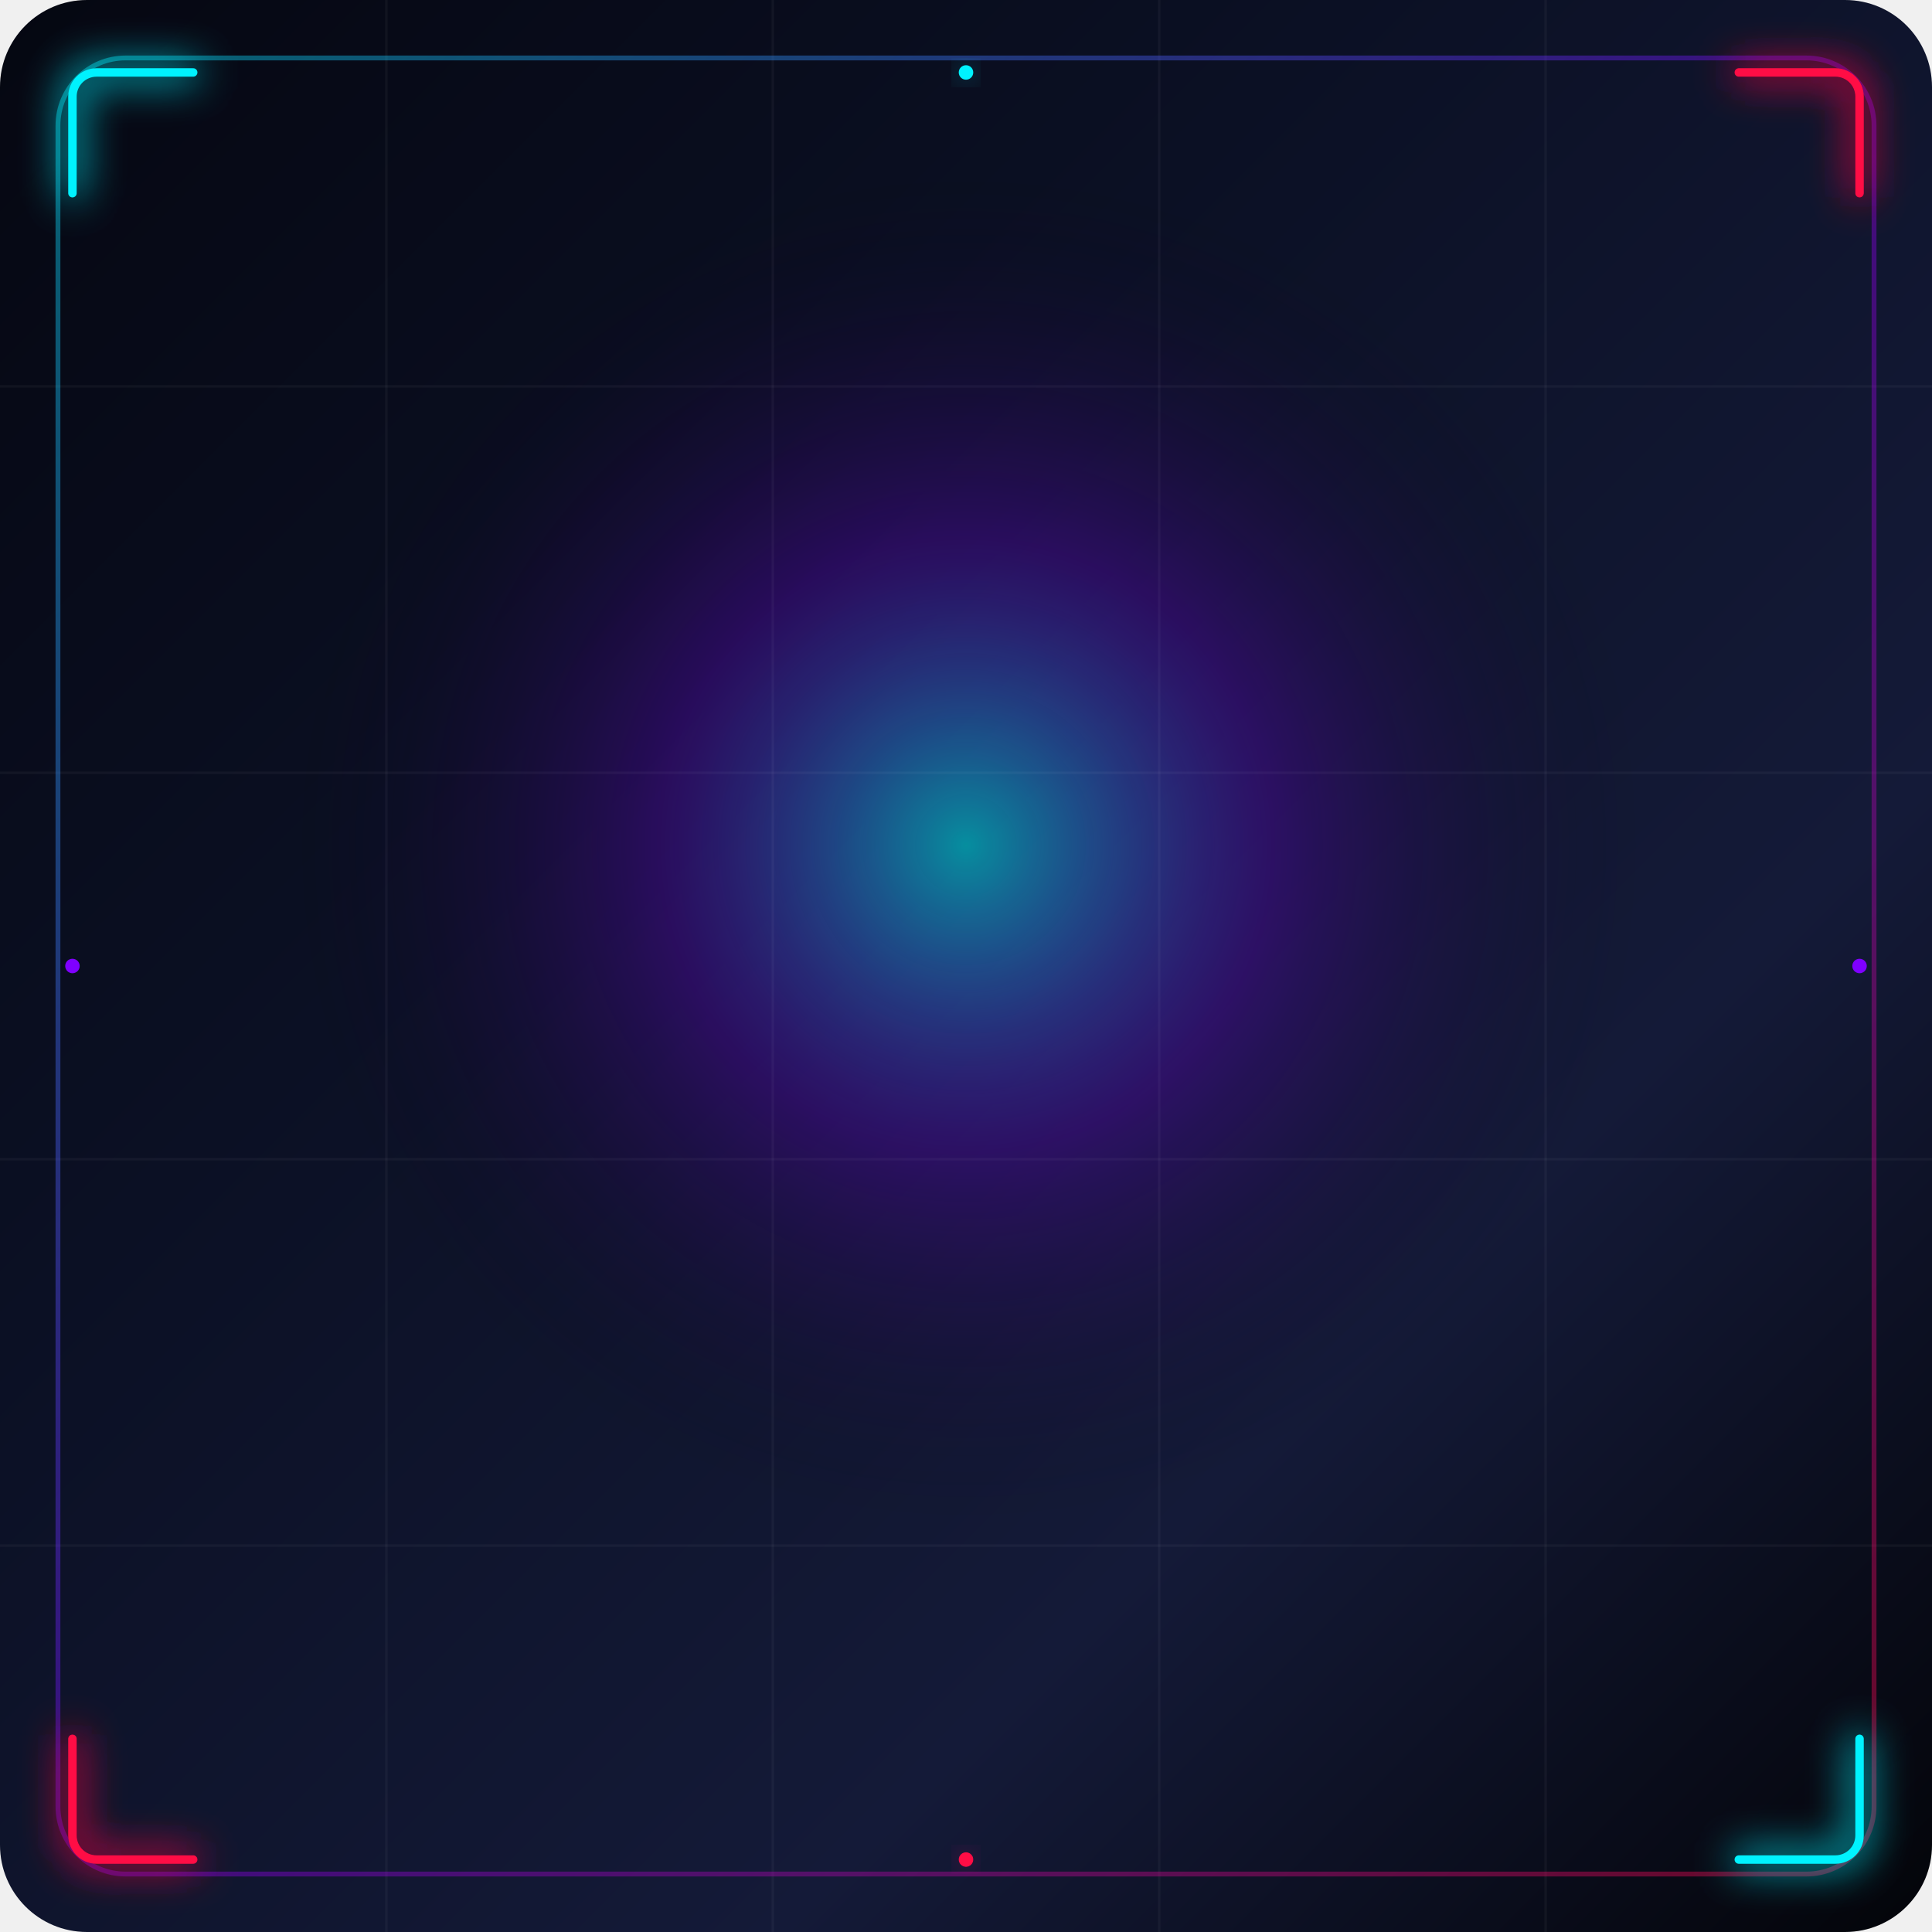
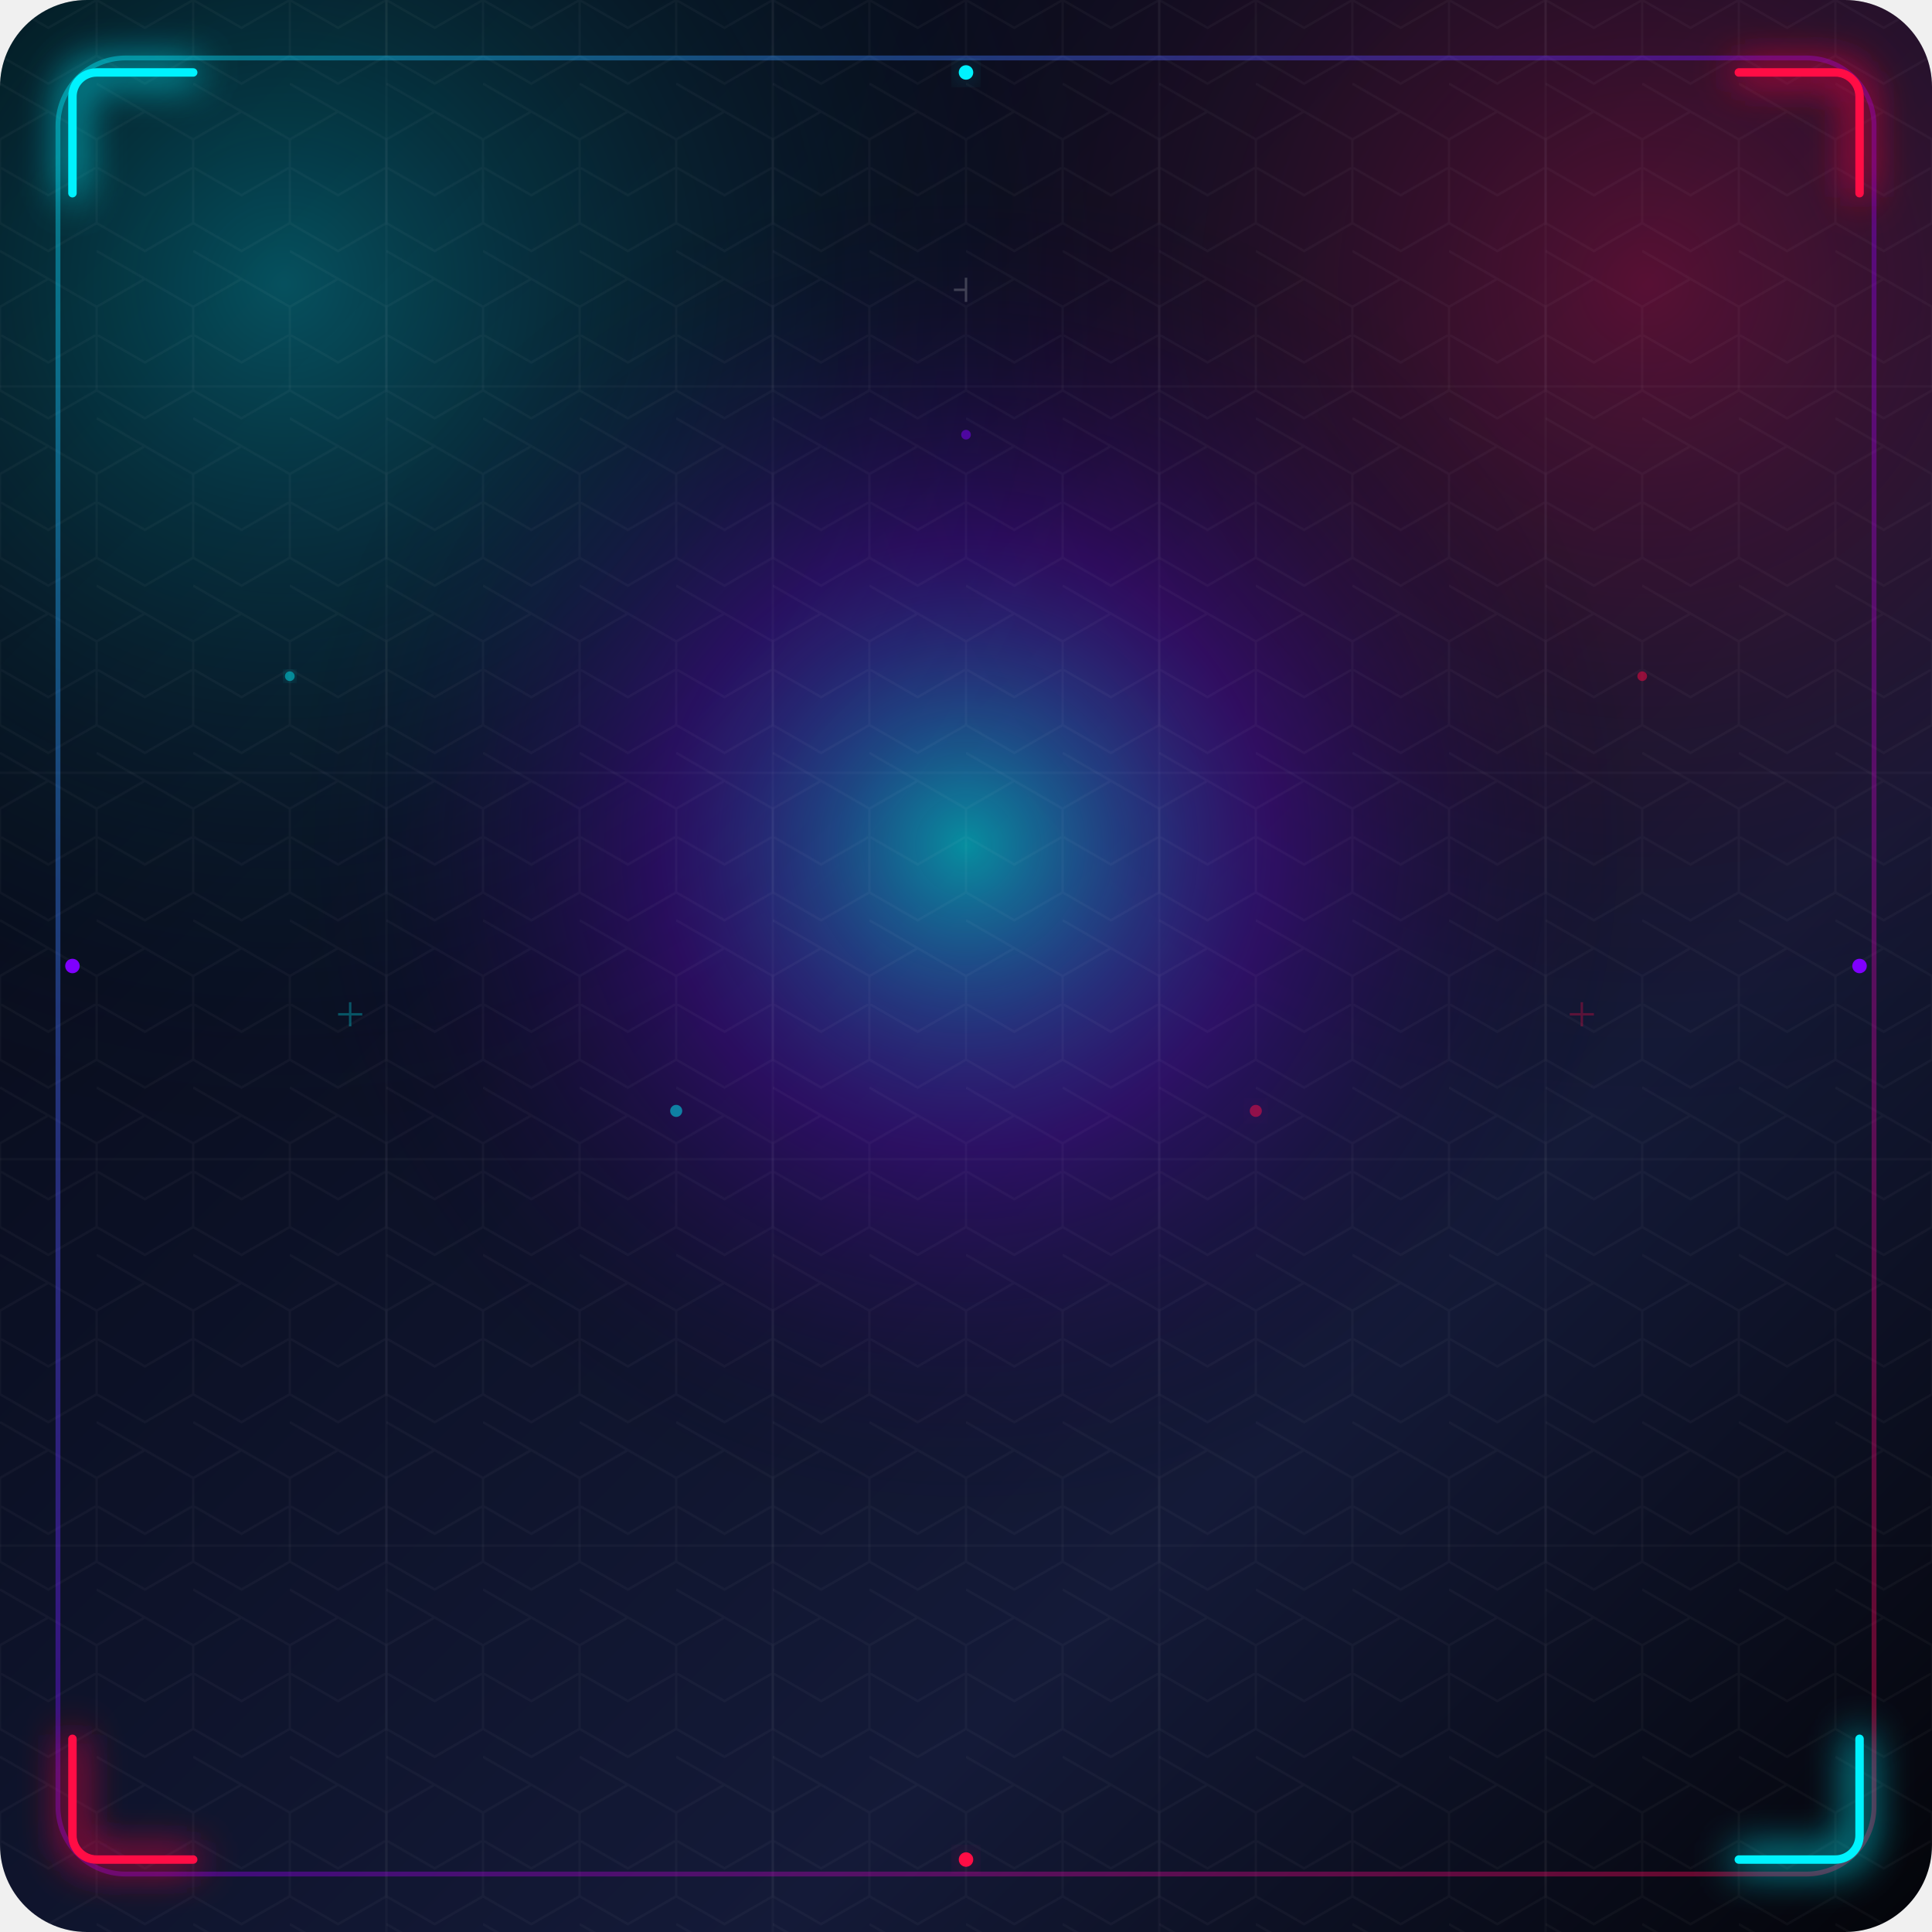
<svg xmlns="http://www.w3.org/2000/svg" viewBox="0 0 800 800" width="100%" height="100%">
  <defs>
    <linearGradient id="bg-grad" x1="0%" y1="0%" x2="100%" y2="100%">
      <stop offset="0%" stop-color="#050711" />
      <stop offset="35%" stop-color="#0b1024" />
      <stop offset="70%" stop-color="#141a38" />
      <stop offset="100%" stop-color="#030408" />
    </linearGradient>
-     <radialGradient id="plasma-glow" cx="50%" cy="50%" r="50%">
-       <stop offset="0%" stop-color="#00F2FE" stop-opacity="0.55" />
-       <stop offset="45%" stop-color="#7F00FF" stop-opacity="0.25" />
+     <radialGradient id="cyan-flare" cx="15%" cy="15%" r="45%">
+       <stop offset="0%" stop-color="#00F2FE" stop-opacity="0.3" />
      <stop offset="100%" stop-color="#000000" stop-opacity="0" />
    </radialGradient>
+     <radialGradient id="magenta-flare" cx="85%" cy="15%" r="45%">
+       <stop offset="0%" stop-color="#FF0844" stop-opacity="0.3" />
+       <stop offset="100%" stop-color="#000000" stop-opacity="0" />
+     </radialGradient>
+     <pattern id="hex-grid" width="40" height="69.282" patternUnits="userSpaceOnUse">
+       <path d="M 40,0 L 20,11.547 L 0,0 L 0,23.094 L 20,34.641 L 40,23.094 Z M 0,34.641 L 20,46.188 L 0,57.735 L 0,80.829 L 20,92.376 L 40,80.829 L 40,57.735 L 20,46.188 Z" fill="none" stroke="#ffffff" stroke-opacity="0.035" stroke-width="1" />
+     </pattern>
+     <filter id="glow-subtle-cyan" x="-20%" y="-20%" width="140%" height="140%">
+       <feGaussianBlur stdDeviation="2.5" result="blur" />
+       <feMerge>
+         <feMergeNode in="blur" />
+         <feMergeNode in="SourceGraphic" />
+       </feMerge>
+     </filter>
    <filter id="glow-cyan" x="-50%" y="-50%" width="200%" height="200%">
      <feGaussianBlur stdDeviation="8" result="blur1" />
      <feGaussianBlur stdDeviation="3" result="blur2" />
      <feMerge>
        <feMergeNode in="blur1" />
        <feMergeNode in="blur2" />
        <feMergeNode in="SourceGraphic" />
      </feMerge>
    </filter>
    <filter id="glow-magenta" x="-50%" y="-50%" width="200%" height="200%">
      <feGaussianBlur stdDeviation="8" result="blur1" />
      <feGaussianBlur stdDeviation="3" result="blur2" />
      <feMerge>
        <feMergeNode in="blur1" />
        <feMergeNode in="blur2" />
        <feMergeNode in="SourceGraphic" />
      </feMerge>
    </filter>
    <linearGradient id="core-grad" x1="0%" y1="0%" x2="100%" y2="100%">
      <stop offset="0%" stop-color="#00F2FE" />
      <stop offset="50%" stop-color="#7F00FF" />
      <stop offset="100%" stop-color="#FF0844" />
    </linearGradient>
+     <radialGradient id="plasma-glow" cx="50%" cy="50%" r="50%">
+       <stop offset="0%" stop-color="#00F2FE" stop-opacity="0.55" />
+       <stop offset="45%" stop-color="#7F00FF" stop-opacity="0.25" />
+       <stop offset="100%" stop-color="#000000" stop-opacity="0" />
+     </radialGradient>
  </defs>
  <g id="layer-01-background">
    <rect width="800" height="800" rx="36" fill="url(#bg-grad)" />
+     <rect width="800" height="800" rx="36" fill="url(#cyan-flare)" />
+     <rect width="800" height="800" rx="36" fill="url(#magenta-flare)" />
    <circle cx="400" cy="350" r="280" fill="url(#plasma-glow)" />
-     <path d="M 0,160 L 800,160 M 0,320 L 800,320 M 0,480 L 800,480 M 0,640 L 800,640" stroke="#ffffff" stroke-opacity="0.04" stroke-width="1" />
-     <path d="M 160,0 L 160,800 M 320,0 L 320,800 M 480,0 L 480,800 M 640,0 L 640,800" stroke="#ffffff" stroke-opacity="0.04" stroke-width="1" />
+     <rect width="800" height="800" rx="36" fill="url(#hex-grid)" />
+     <path d="M 0,160 L 800,160 M 0,320 L 800,320 M 0,480 L 800,480 M 0,640 L 800,640" stroke="#ffffff" stroke-opacity="0.03" stroke-width="1" />
+     <path d="M 160,0 L 160,800 M 320,0 L 320,800 M 480,0 L 480,800 M 640,0 L 640,800" stroke="#ffffff" stroke-opacity="0.03" stroke-width="1" />
+     <g opacity="0.5">
+       <circle cx="120" cy="280" r="2" fill="#00F2FE" filter="url(#glow-subtle-cyan)" />
+       <circle cx="280" cy="460" r="2.5" fill="#00F2FE" />
+       <circle cx="680" cy="280" r="2" fill="#FF0844" />
+       <circle cx="520" cy="460" r="2.5" fill="#FF0844" filter="url(#glow-magenta)" />
+       <circle cx="400" cy="180" r="2" fill="#7F00FF" />
+       <path d="M 140,420 L 150,420 M 145,415 L 145,425" stroke="#00F2FE" stroke-width="1" opacity="0.6" />
+       <path d="M 650,420 L 660,420 M 655,415 L 655,425" stroke="#FF0844" stroke-width="1" opacity="0.6" />
+       <path d="M 395,120 L 400,120 M 400,115 L 400,125" stroke="#ffffff" stroke-width="1" opacity="0.4" />
+     </g>
    <rect x="24" y="24" width="752" height="752" rx="28" fill="none" stroke="url(#core-grad)" stroke-width="2" stroke-opacity="0.4" />
    <path d="M 30,80 L 30,40 A 10,10 0 0,1 40,30 L 80,30" stroke="#00F2FE" stroke-width="3.5" fill="none" stroke-linecap="round" filter="url(#glow-cyan)" />
    <path d="M 720,30 L 760,30 A 10,10 0 0,1 770,40 L 770,80" stroke="#FF0844" stroke-width="3.5" fill="none" stroke-linecap="round" filter="url(#glow-magenta)" />
    <path d="M 30,720 L 30,760 A 10,10 0 0,0 40,770 L 80,770" stroke="#FF0844" stroke-width="3.5" fill="none" stroke-linecap="round" filter="url(#glow-magenta)" />
    <path d="M 720,770 L 760,770 A 10,10 0 0,0 770,760 L 770,720" stroke="#00F2FE" stroke-width="3.5" fill="none" stroke-linecap="round" filter="url(#glow-cyan)" />
    <circle cx="400" cy="30" r="3" fill="#00F2FE" filter="url(#glow-cyan)" />
    <circle cx="400" cy="770" r="3" fill="#FF0844" filter="url(#glow-magenta)" />
    <circle cx="30" cy="400" r="3" fill="#7F00FF" />
    <circle cx="770" cy="400" r="3" fill="#7F00FF" />
  </g>
</svg>
